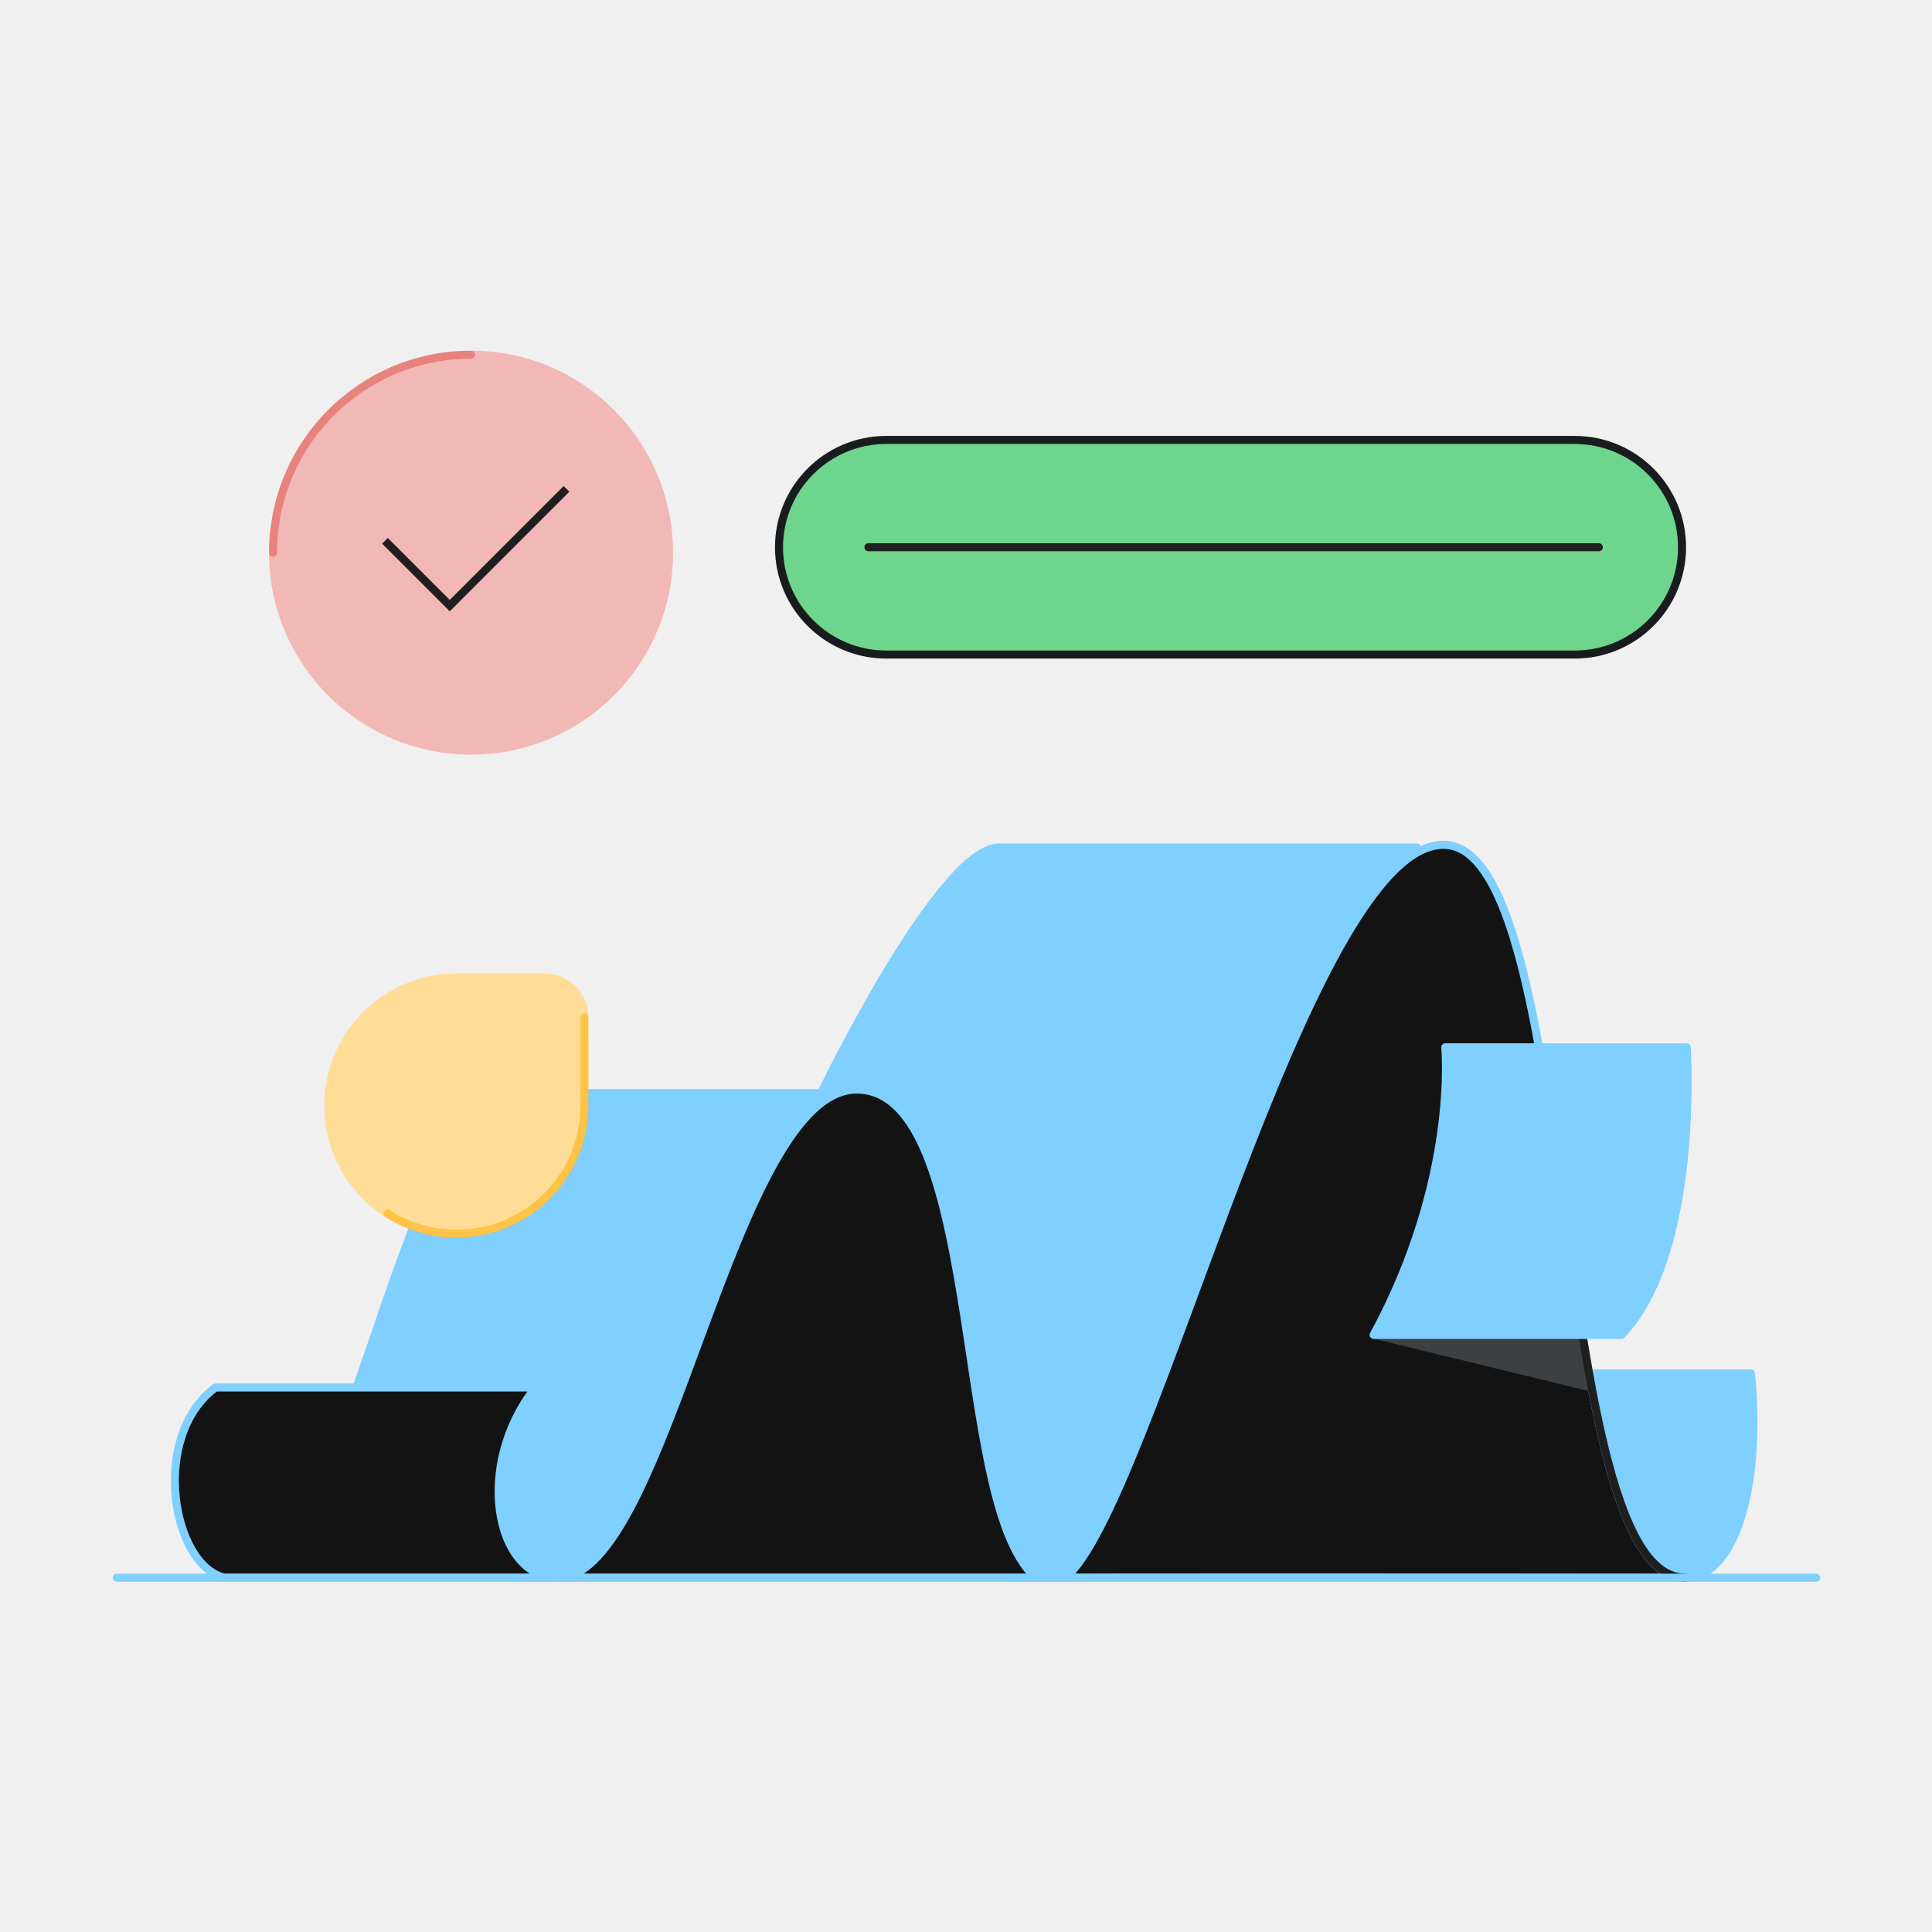
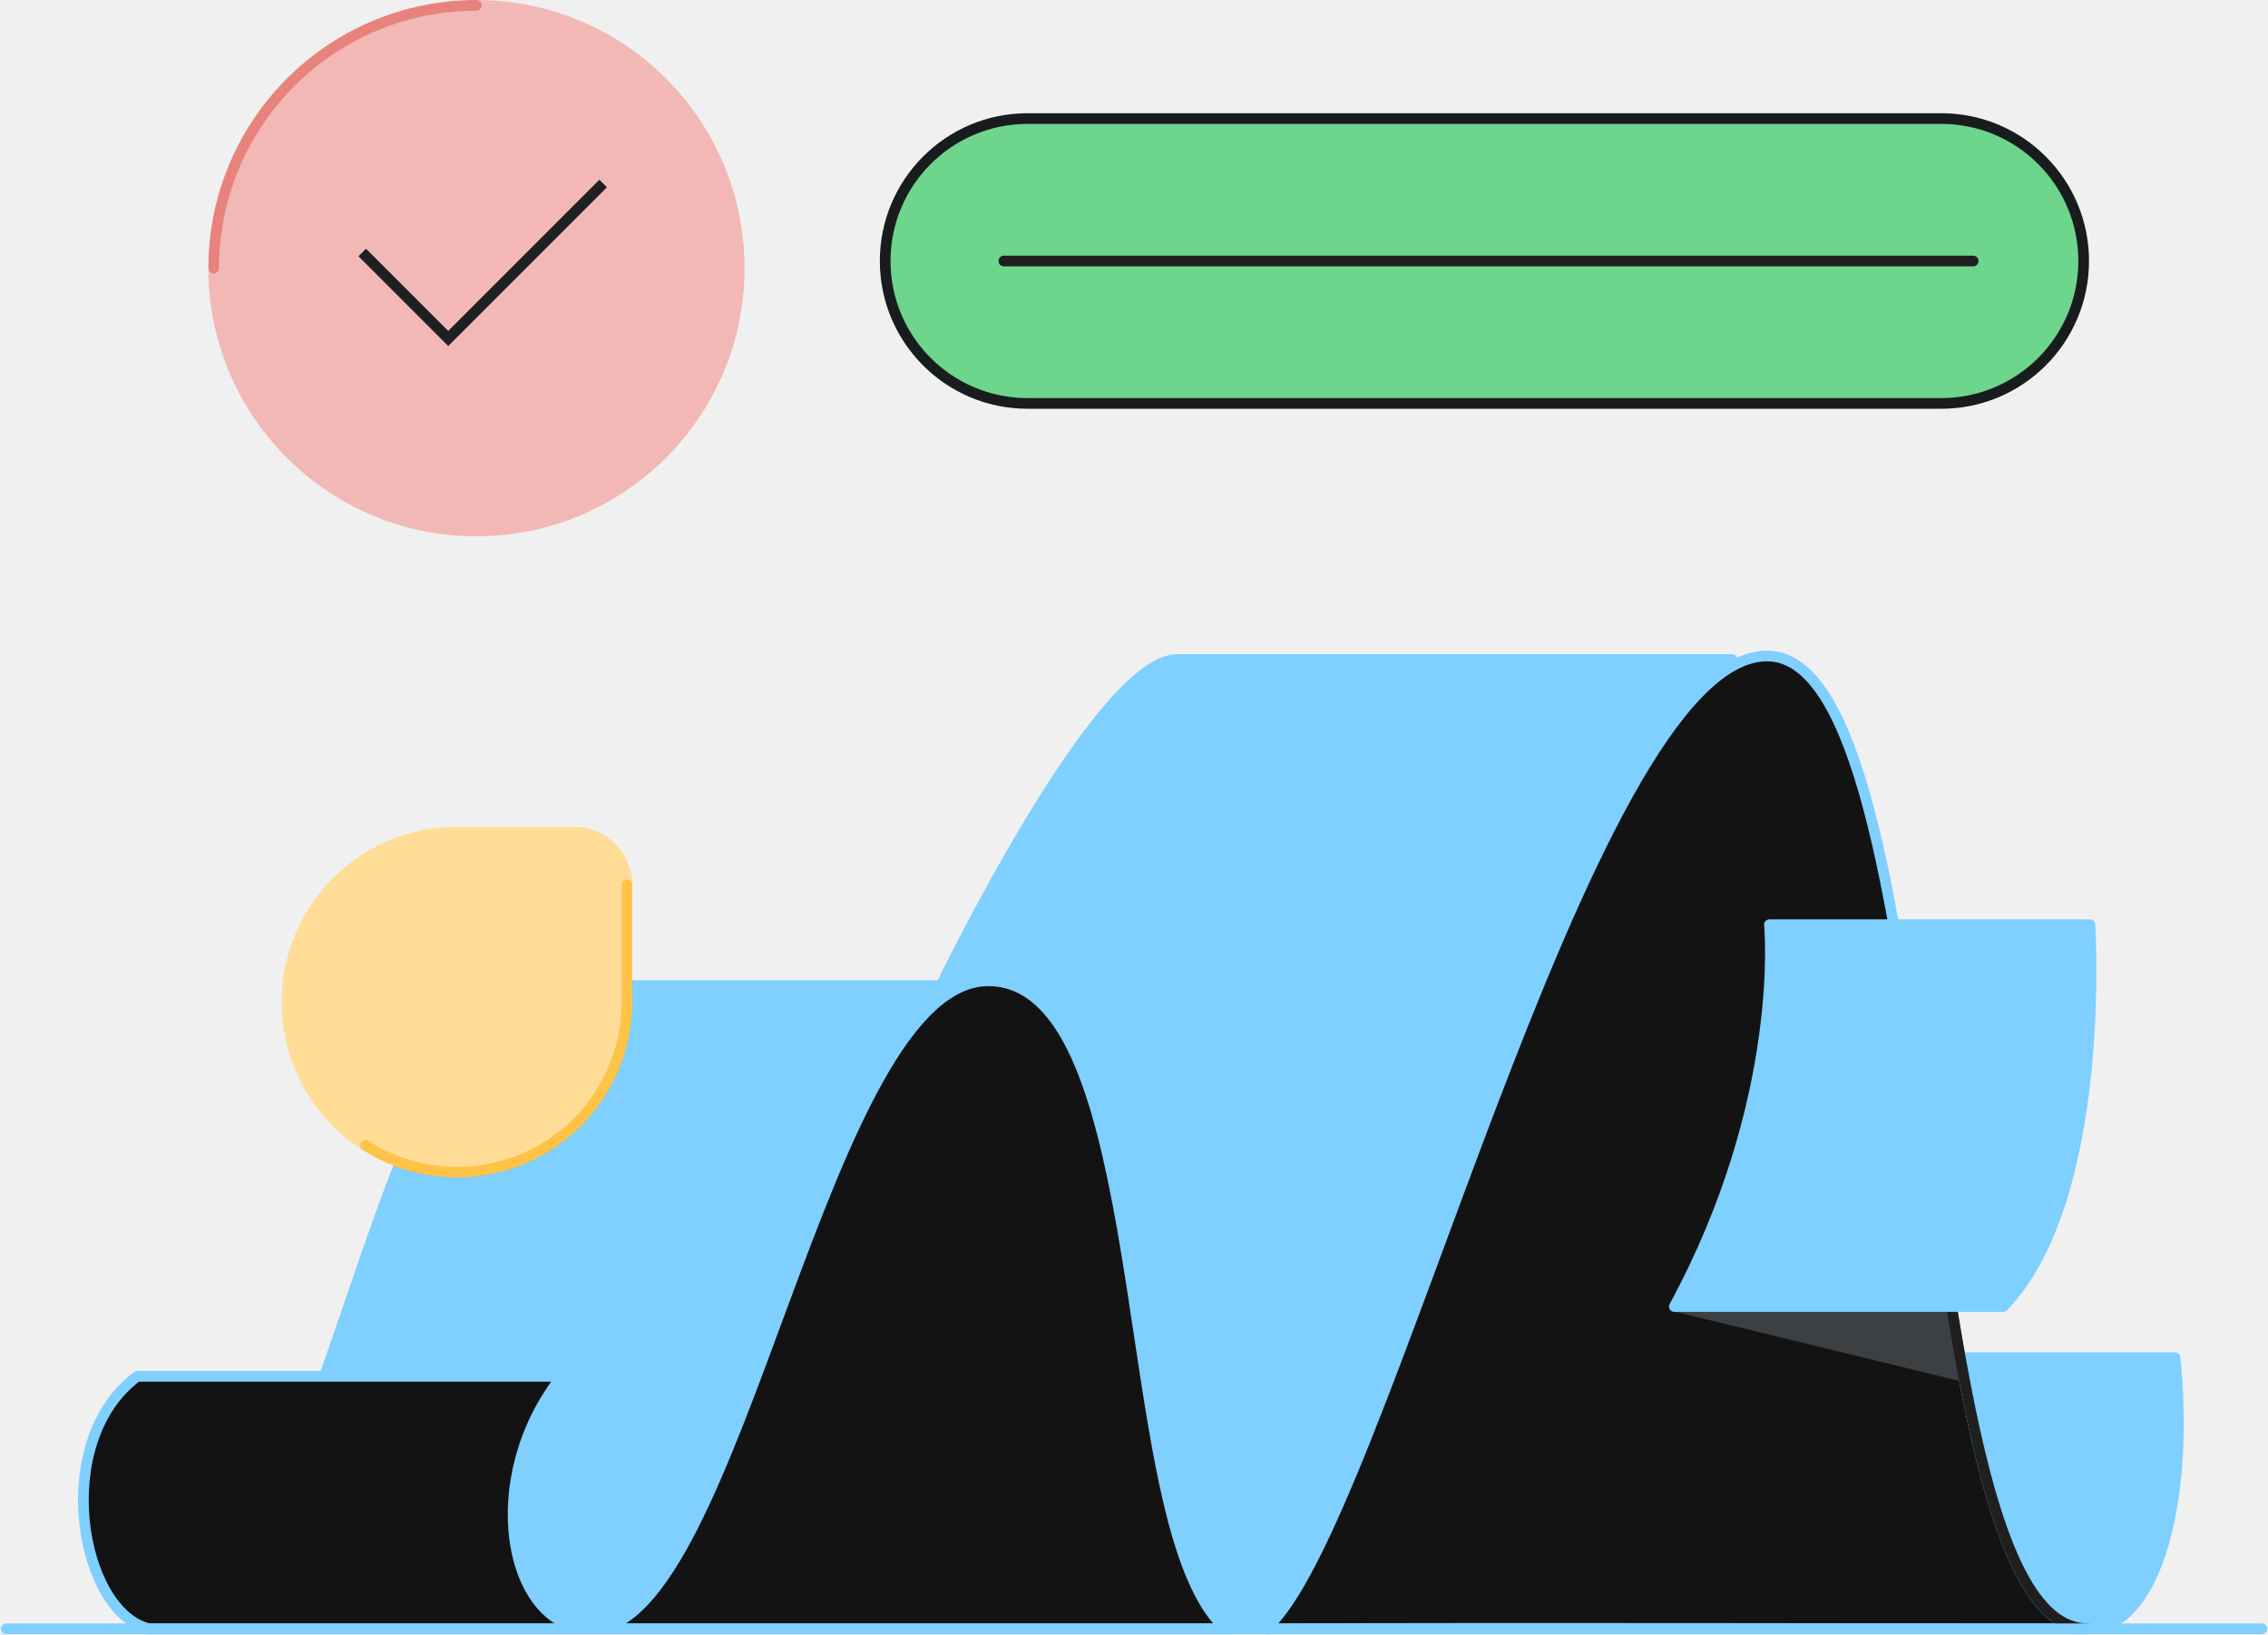
- <svg xmlns="http://www.w3.org/2000/svg" width="1080" height="1080" viewBox="0 0 1080 1080" fill="none">
+ <svg xmlns="http://www.w3.org/2000/svg" width="955" height="688" viewBox="63 196 954.54 688.2" fill="none">
  <g clip-path="url(#clip0_703_74)">
    <path d="M941.86 881.95H123.79C168.92 881.95 192.93 792 220.41 714.65C227.5 694.65 234.73 675.65 242.41 659.52C256.17 630.73 271.49 611.07 290.46 611.07H459.01C459.01 611.07 525.24 473.76 558.49 473.76H792.14L873.38 767.76H978.74C984.76 825.21 971.8 881.95 941.86 881.95Z" fill="#7FCFFF" stroke="#7FCFFF" stroke-width="4.5" stroke-linecap="round" stroke-linejoin="round" />
    <path d="M941.86 881.95C845.05 881.95 714.61 881.52 595.51 881.95C644.07 842.02 729.95 472.26 806.91 472.26C883.87 472.26 864.89 881.95 941.86 881.95Z" fill="#131314" stroke="#7FCFFF" stroke-width="4.5" stroke-linecap="round" stroke-linejoin="round" />
    <path d="M311.89 881.95C276.71 881.95 264.97 818.87 299.33 775.62H120.45C83.63 802.95 96.2 875.14 125.51 881.95H311.89Z" fill="#131314" stroke="#7FCFFF" stroke-width="4.5" stroke-linecap="round" stroke-linejoin="round" />
    <path d="M263.3 419.61C324.427 419.61 373.98 370.057 373.98 308.93C373.98 247.803 324.427 198.25 263.3 198.25C202.173 198.25 152.62 247.803 152.62 308.93C152.62 370.057 202.173 419.61 263.3 419.61Z" fill="#F2B8B5" stroke="#F2B8B5" stroke-width="4.5" stroke-linecap="round" stroke-linejoin="round" />
    <path d="M326.73 618.05C326.73 632.213 322.531 646.059 314.663 657.836C306.795 669.613 295.612 678.792 282.527 684.214C269.443 689.636 255.044 691.057 241.152 688.297C227.261 685.536 214.499 678.719 204.481 668.707C194.463 658.695 187.639 645.937 184.871 632.047C182.103 618.157 183.516 603.757 188.93 590.67C194.345 577.582 203.518 566.394 215.291 558.52C227.064 550.645 240.907 546.438 255.07 546.43H304.45C310.348 546.43 316.005 548.773 320.176 552.944C324.347 557.115 326.69 562.772 326.69 568.67L326.73 618.05Z" fill="#FFDD97" stroke="#FFDD97" stroke-width="4.5" stroke-linecap="round" stroke-linejoin="round" />
    <g style="mix-blend-mode:overlay">
      <path d="M152.62 308.93C152.62 279.576 164.281 251.424 185.038 230.667C205.794 209.911 233.946 198.25 263.3 198.25" stroke="#1F1F1F" stroke-width="4.5" stroke-linecap="round" stroke-linejoin="round" />
    </g>
    <g style="mix-blend-mode:overlay">
      <path d="M326.73 568.67V618.05C326.731 627.69 324.785 637.232 321.01 646.102C317.234 654.973 311.707 662.99 304.758 669.673C297.81 676.356 289.584 681.567 280.574 684.995C271.563 688.422 261.953 689.995 252.32 689.62C239.622 689.133 227.288 685.24 216.61 678.35" stroke="#1F1F1F" stroke-width="4.5" stroke-linecap="round" stroke-linejoin="round" />
    </g>
    <path d="M579 881.95H311.89C374.06 881.95 409.07 606.4 480.01 609.07C511.93 610.28 525.52 657.7 535.34 713.15C547.19 780.14 552.64 858.7 579 881.95Z" fill="#131314" stroke="#7FCFFF" stroke-width="4.5" stroke-linecap="round" stroke-linejoin="round" />
    <path d="M215.2 302.33L251.42 338.55L316.69 273.28" stroke="#1F1F1F" stroke-width="4.5" stroke-miterlimit="10" />
    <path d="M880.29 245.93H495.45C462.324 245.93 435.47 272.784 435.47 305.91V305.92C435.47 339.046 462.324 365.9 495.45 365.9H880.29C913.416 365.9 940.27 339.046 940.27 305.92V305.91C940.27 272.784 913.416 245.93 880.29 245.93Z" fill="#6DD58C" stroke="#191C1E" stroke-width="4.5" stroke-linecap="round" stroke-linejoin="round" />
    <path d="M485.45 305.92H893.73" stroke="#1F1F1F" stroke-width="4.5" stroke-linecap="round" stroke-linejoin="round" />
    <path d="M768.72 746.23L889.46 775.63L884.34 746.23H768.72Z" fill="#3C4043" stroke="#3C4043" stroke-width="4.5" stroke-linecap="round" stroke-linejoin="round" />
    <path d="M867.45 629.14C884.91 744.74 897.32 881.92 941.86 881.92" stroke="#1F1F1F" stroke-width="4.5" stroke-linecap="round" stroke-linejoin="round" />
    <path d="M767.87 746.23H906.35C950.35 700.75 942.91 585.44 942.91 585.44H807.91C807.91 585.44 815.28 658.8 767.87 746.23Z" fill="#7FCFFF" stroke="#7FCFFF" stroke-width="4.5" stroke-linecap="round" stroke-linejoin="round" />
    <path d="M1015.29 881.95H65.25" stroke="#7FCFFF" stroke-width="4.5" stroke-linecap="round" stroke-linejoin="round" />
  </g>
  <defs>
    <clipPath id="clip0_703_74">
      <rect width="954.54" height="688.2" fill="white" transform="translate(63 196)" />
    </clipPath>
  </defs>
</svg>
